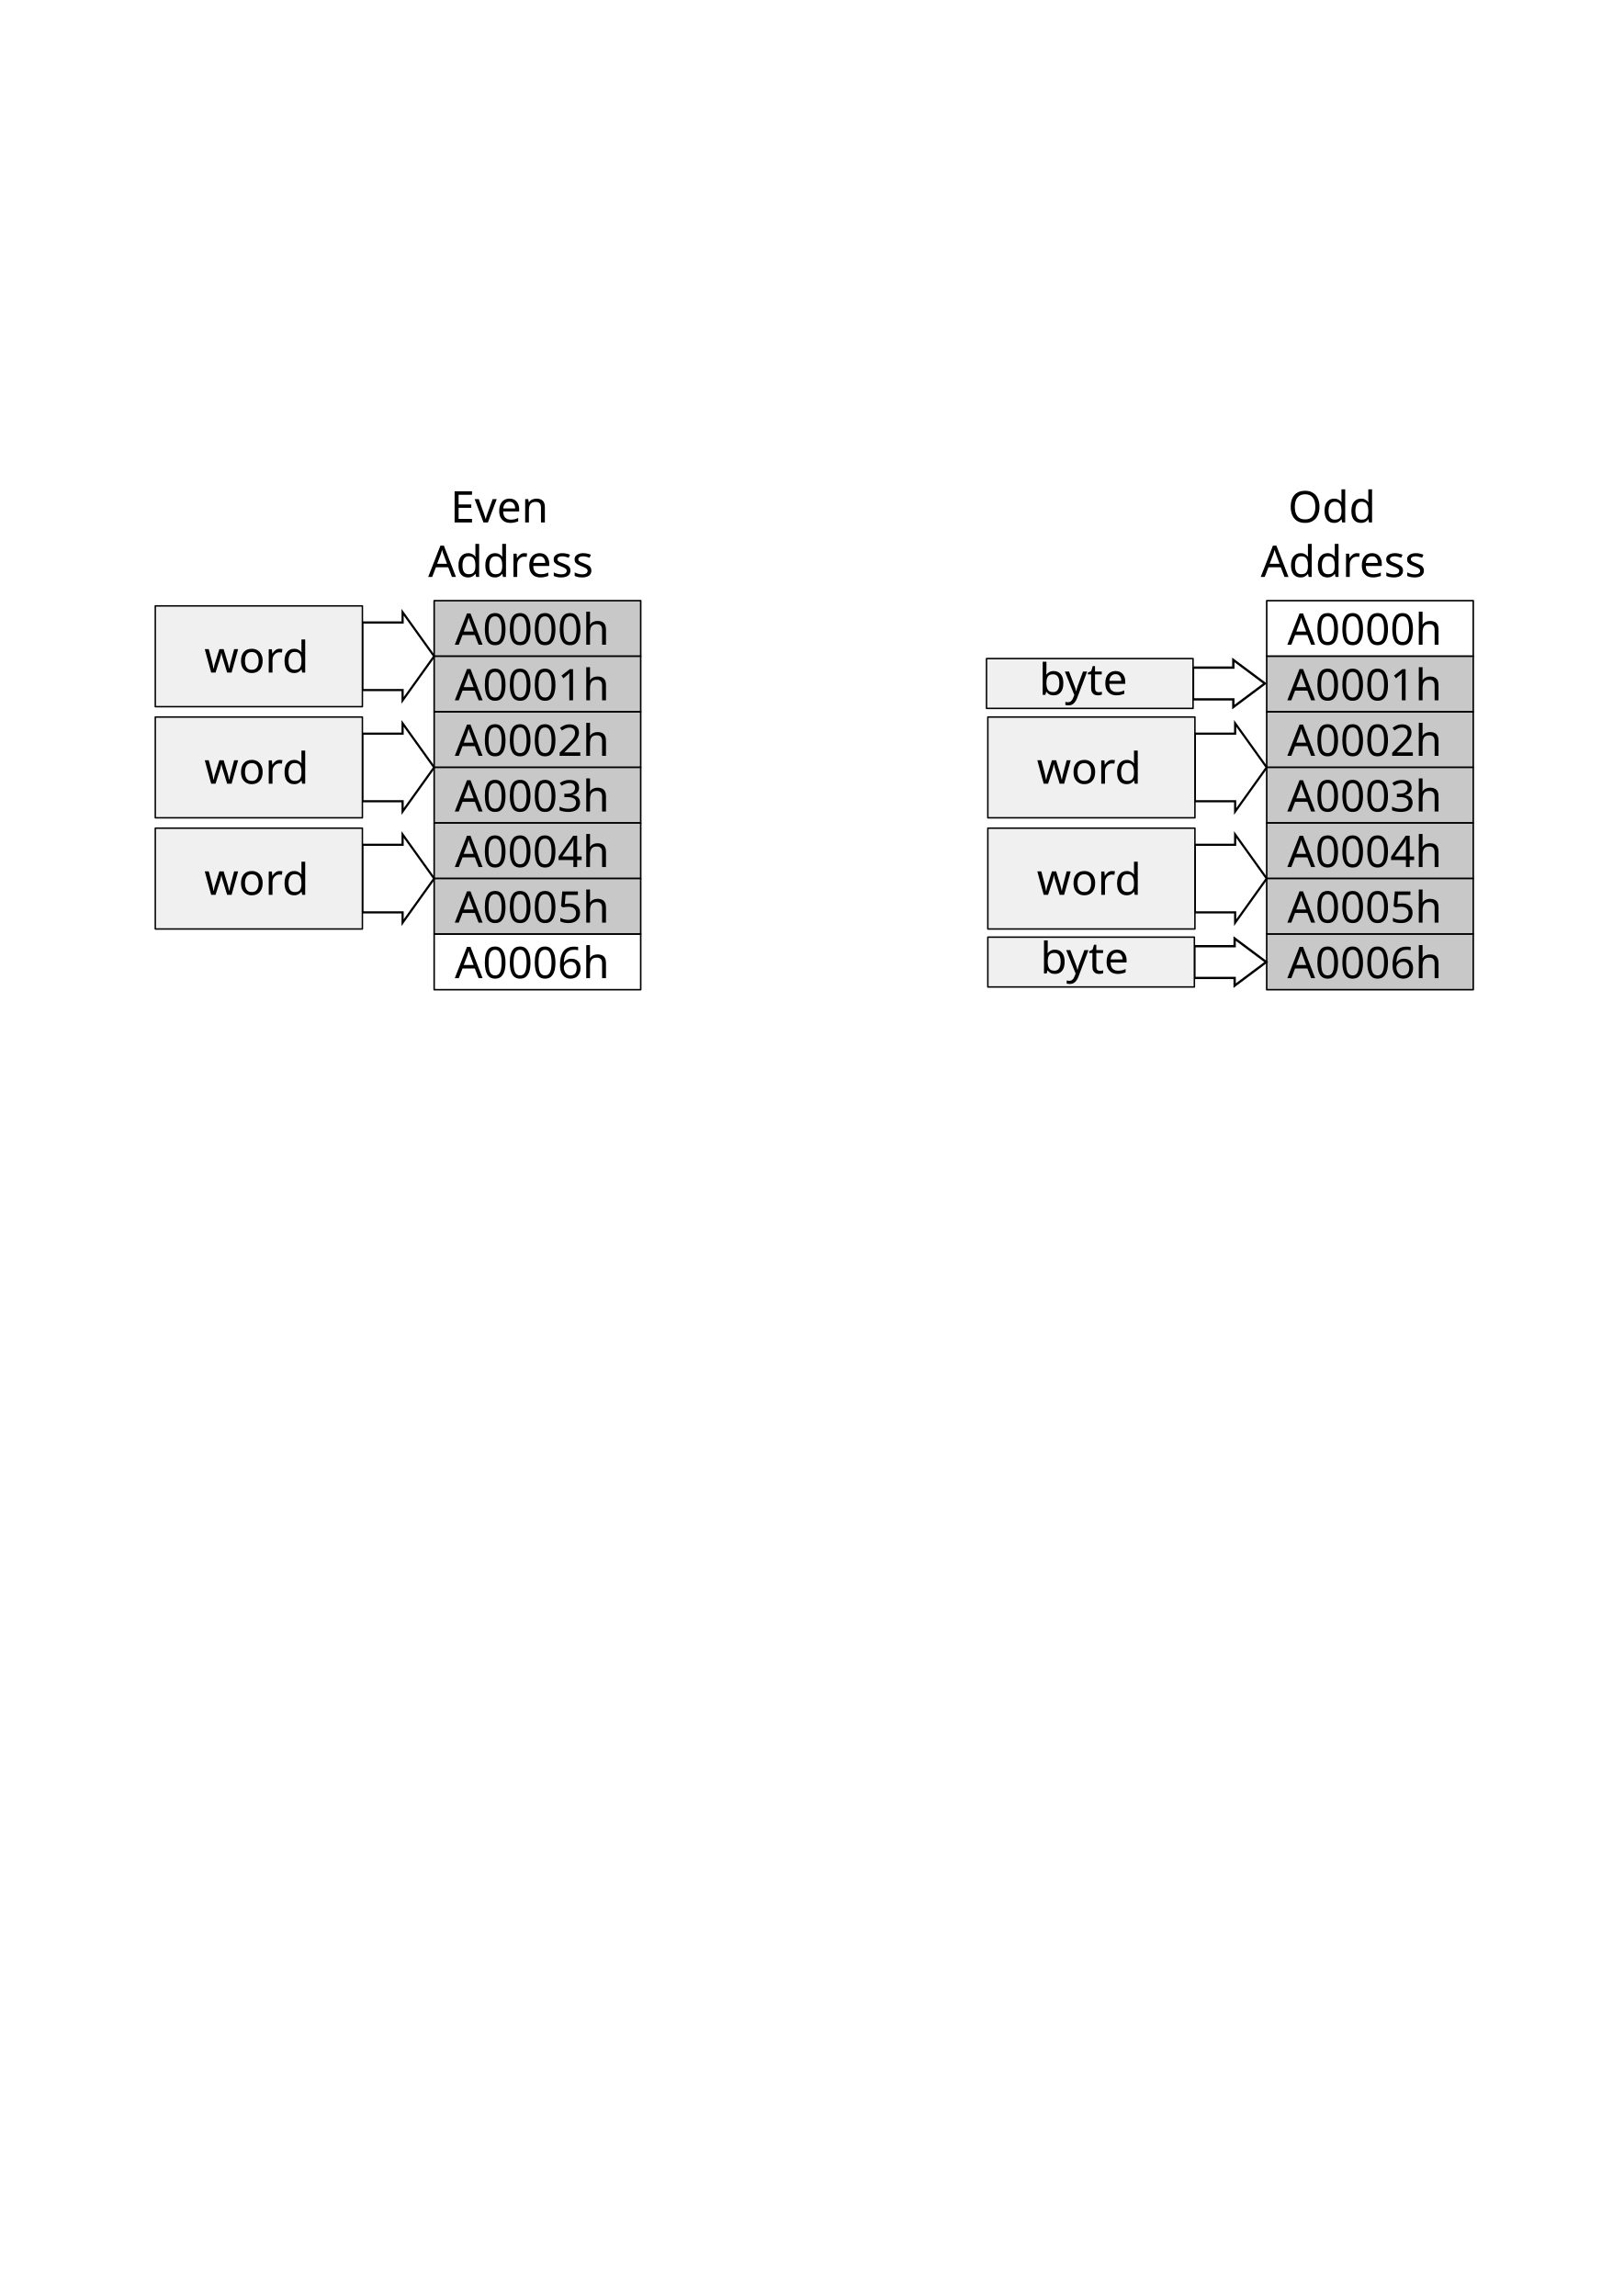
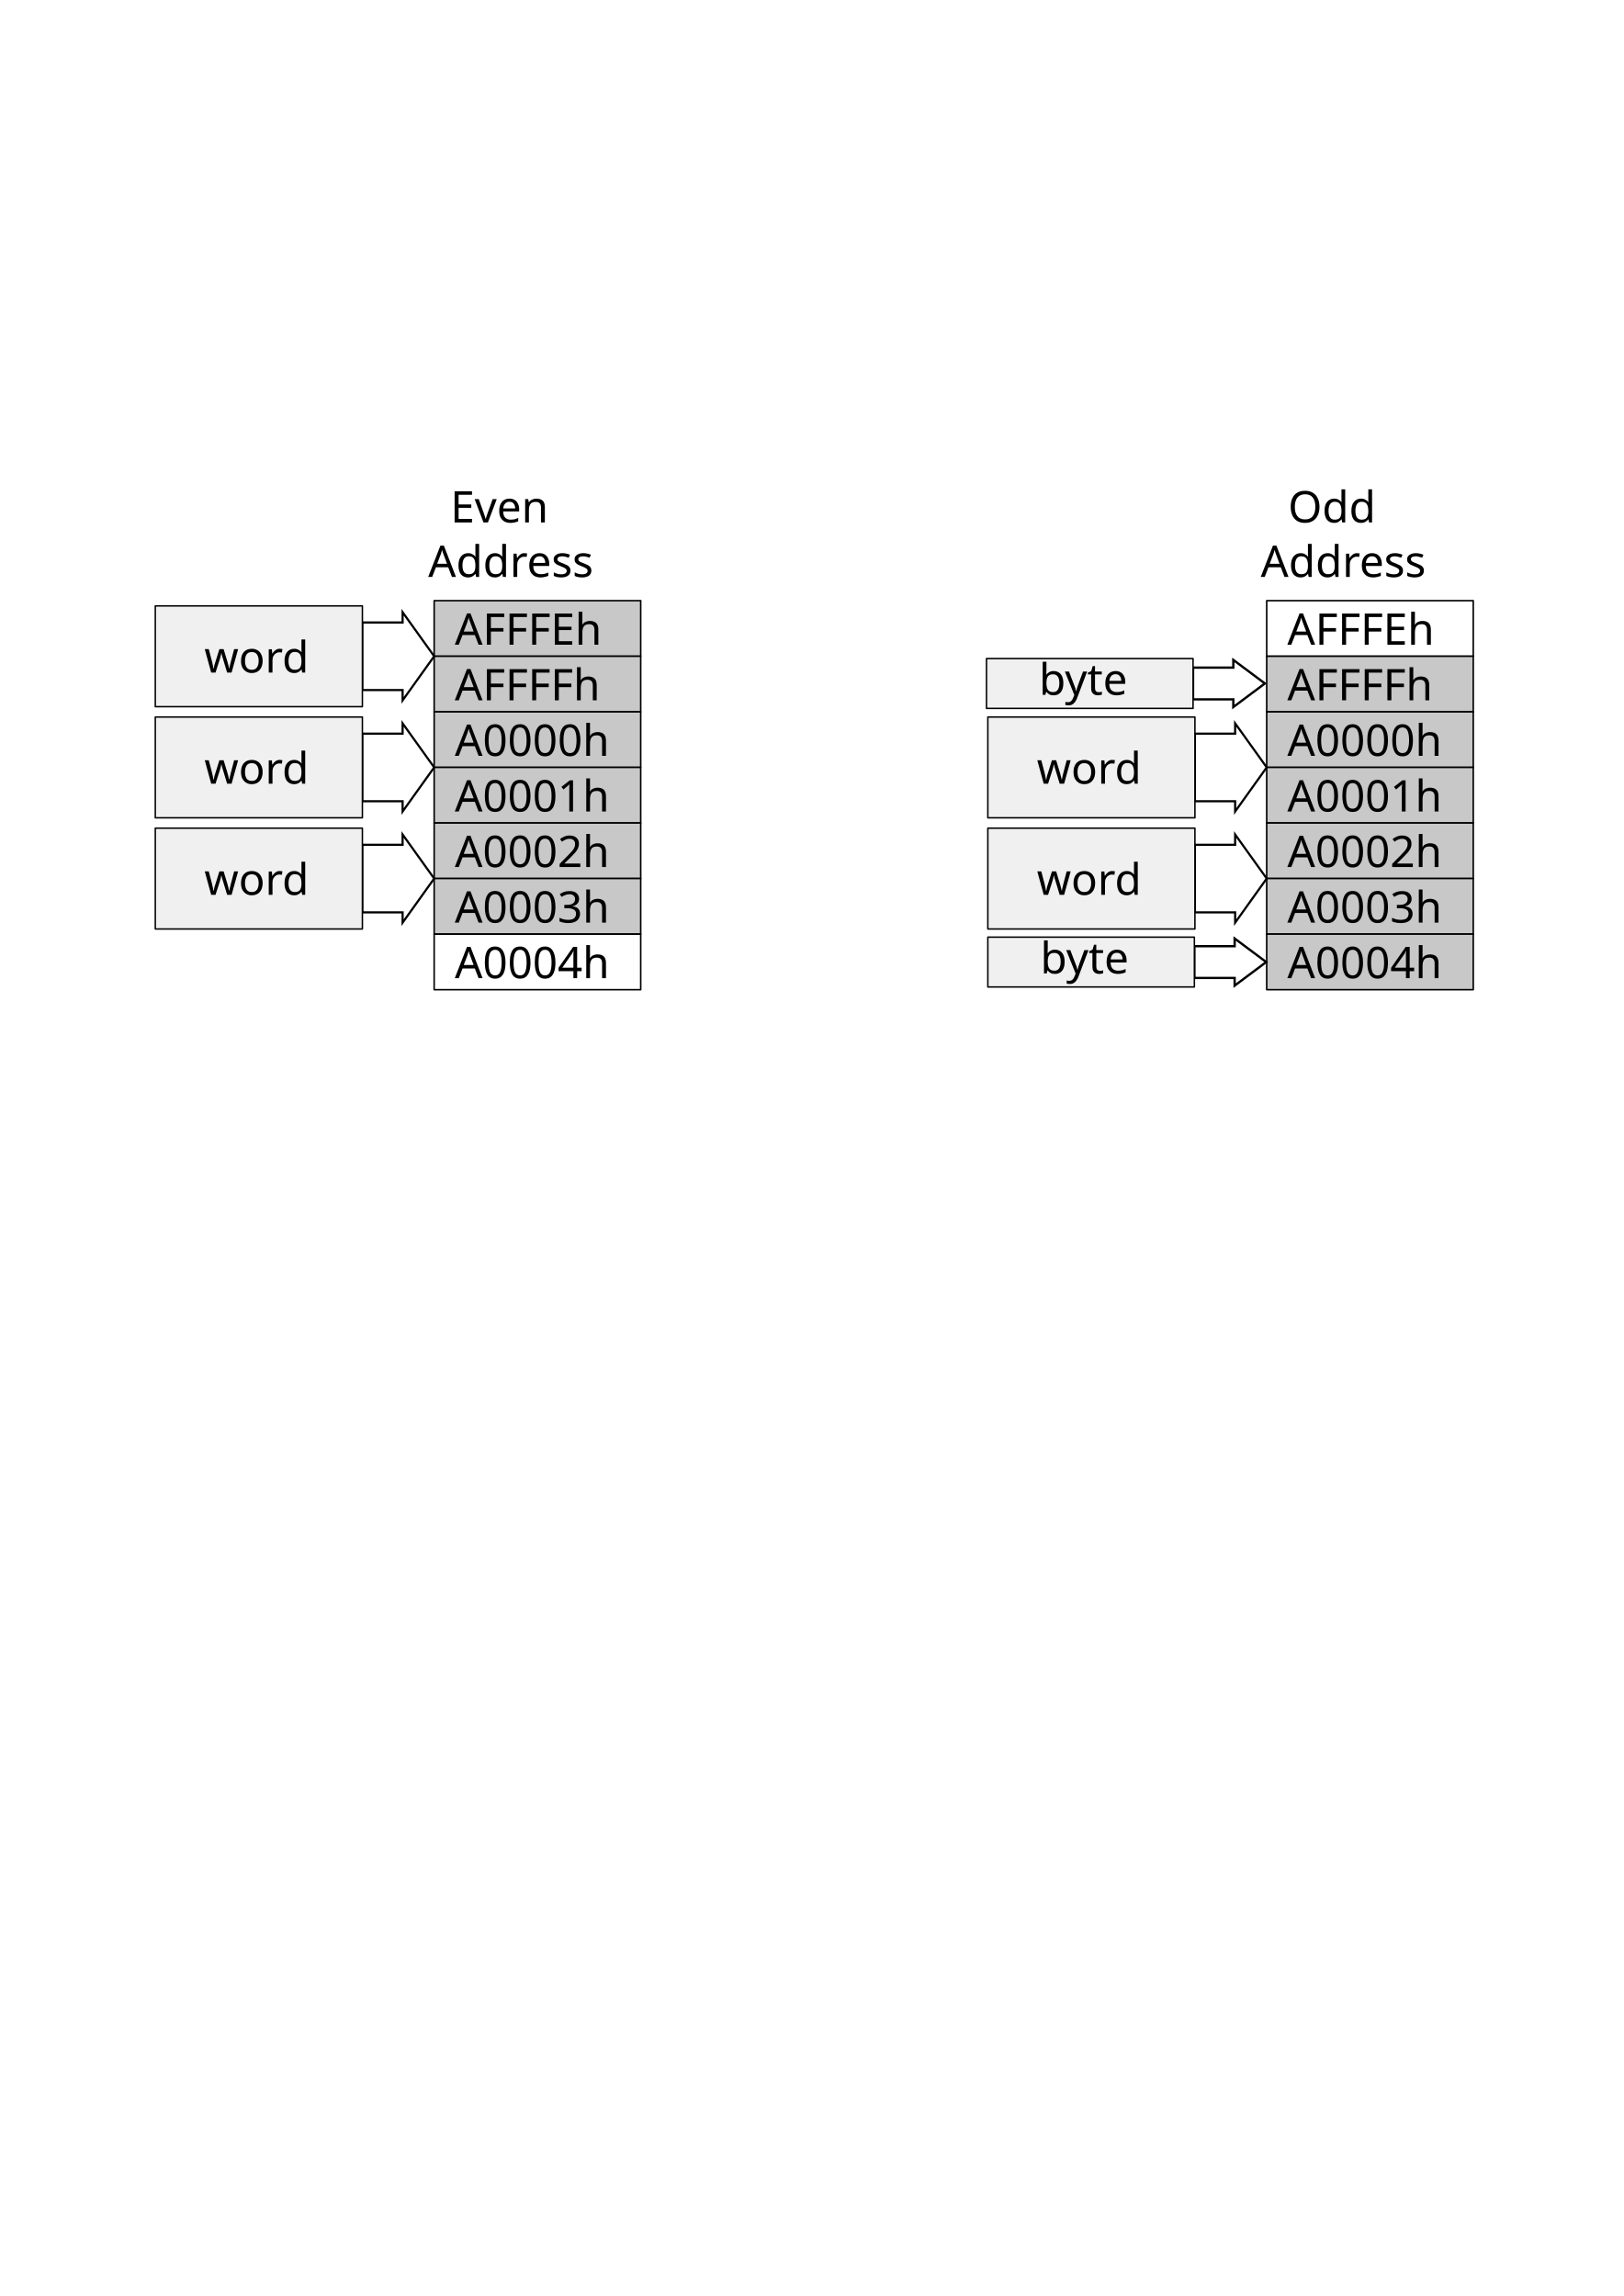
<svg xmlns="http://www.w3.org/2000/svg" width="210mm" height="297mm" viewBox="0 0 210 297" version="1.1" id="svg8">
  <defs id="defs2">
    <marker orient="auto" refY="0.0" refX="0.0" id="TriangleOutL" style="overflow:visible">
      <path id="path1118" d="M 5.77,0.0 L -2.88,5.0 L -2.88,-5.0 L 5.77,0.0 z " style="fill-rule:evenodd;stroke:#000000;stroke-width:1pt;stroke-opacity:1;fill:#000000;fill-opacity:1" transform="scale(0.8)" />
    </marker>
  </defs>
  <g id="layer1">
    <rect style="opacity:1;vector-effect:none;fill:#c8c8c8;fill-opacity:1;stroke:#000000;stroke-width:0.2;stroke-linecap:butt;stroke-linejoin:round;stroke-miterlimit:4;stroke-dasharray:none;stroke-dashoffset:0;stroke-opacity:1;paint-order:normal" id="rect815" width="26.714" height="7.188" x="56.152" y="77.701" />
    <text xml:space="preserve" style="font-style:normal;font-variant:normal;font-weight:normal;font-stretch:normal;font-size:5.644px;line-height:1.25;font-family:sans-serif;-inkscape-font-specification:'sans-serif, Normal';font-variant-ligatures:normal;font-variant-caps:normal;font-variant-numeric:normal;font-feature-settings:normal;text-align:start;letter-spacing:0px;word-spacing:0px;writing-mode:lr-tb;text-anchor:start;fill:#000000;fill-opacity:1;stroke:none;stroke-width:0.265" x="58.821" y="83.399" id="text819">
-       <tspan id="tspan817" x="58.821" y="83.399" style="stroke-width:0.265">A0000h</tspan>
+       <tspan id="tspan817" x="58.821" y="83.399" style="stroke-width:0.265">AFFFEh</tspan>
    </text>
    <rect style="opacity:1;vector-effect:none;fill:#c8c8c8;fill-opacity:1;stroke:#000000;stroke-width:0.2;stroke-linecap:butt;stroke-linejoin:round;stroke-miterlimit:4;stroke-dasharray:none;stroke-dashoffset:0;stroke-opacity:1;paint-order:normal" id="rect815-2" width="26.714" height="7.188" x="56.152" y="84.889" />
    <text xml:space="preserve" style="font-style:normal;font-variant:normal;font-weight:normal;font-stretch:normal;font-size:5.644px;line-height:1.25;font-family:sans-serif;-inkscape-font-specification:'sans-serif, Normal';font-variant-ligatures:normal;font-variant-caps:normal;font-variant-numeric:normal;font-feature-settings:normal;text-align:start;letter-spacing:0px;word-spacing:0px;writing-mode:lr-tb;text-anchor:start;fill:#000000;fill-opacity:1;stroke:none;stroke-width:0.265" x="58.821" y="90.588" id="text819-1">
-       <tspan id="tspan817-5" x="58.821" y="90.588" style="stroke-width:0.265">A0001h</tspan>
+       <tspan id="tspan817-5" x="58.821" y="90.588" style="stroke-width:0.265">AFFFFh</tspan>
    </text>
    <rect style="opacity:1;vector-effect:none;fill:#c8c8c8;fill-opacity:1;stroke:#000000;stroke-width:0.2;stroke-linecap:butt;stroke-linejoin:round;stroke-miterlimit:4;stroke-dasharray:none;stroke-dashoffset:0;stroke-opacity:1;paint-order:normal" id="rect815-4" width="26.714" height="7.188" x="56.152" y="92.078" />
    <text xml:space="preserve" style="font-style:normal;font-variant:normal;font-weight:normal;font-stretch:normal;font-size:5.644px;line-height:1.25;font-family:sans-serif;-inkscape-font-specification:'sans-serif, Normal';font-variant-ligatures:normal;font-variant-caps:normal;font-variant-numeric:normal;font-feature-settings:normal;text-align:start;letter-spacing:0px;word-spacing:0px;writing-mode:lr-tb;text-anchor:start;fill:#000000;fill-opacity:1;stroke:none;stroke-width:0.265" x="58.821" y="97.776" id="text819-9">
-       <tspan id="tspan817-1" x="58.821" y="97.776" style="stroke-width:0.265">A0002h</tspan>
+       <tspan id="tspan817-1" x="58.821" y="97.776" style="stroke-width:0.265">A0000h</tspan>
    </text>
    <rect style="opacity:1;vector-effect:none;fill:#c8c8c8;fill-opacity:1;stroke:#000000;stroke-width:0.2;stroke-linecap:butt;stroke-linejoin:round;stroke-miterlimit:4;stroke-dasharray:none;stroke-dashoffset:0;stroke-opacity:1;paint-order:normal" id="rect815-8" width="26.714" height="7.188" x="56.152" y="99.266" />
    <text xml:space="preserve" style="font-style:normal;font-variant:normal;font-weight:normal;font-stretch:normal;font-size:5.644px;line-height:1.25;font-family:sans-serif;-inkscape-font-specification:'sans-serif, Normal';font-variant-ligatures:normal;font-variant-caps:normal;font-variant-numeric:normal;font-feature-settings:normal;text-align:start;letter-spacing:0px;word-spacing:0px;writing-mode:lr-tb;text-anchor:start;fill:#000000;fill-opacity:1;stroke:none;stroke-width:0.265" x="58.821" y="104.965" id="text819-7">
-       <tspan id="tspan817-0" x="58.821" y="104.965" style="stroke-width:0.265">A0003h</tspan>
+       <tspan id="tspan817-0" x="58.821" y="104.965" style="stroke-width:0.265">A0001h</tspan>
    </text>
    <rect style="opacity:1;vector-effect:none;fill:#c8c8c8;fill-opacity:1;stroke:#000000;stroke-width:0.2;stroke-linecap:butt;stroke-linejoin:round;stroke-miterlimit:4;stroke-dasharray:none;stroke-dashoffset:0;stroke-opacity:1;paint-order:normal" id="rect815-42" width="26.714" height="7.188" x="56.152" y="106.455" />
    <text xml:space="preserve" style="font-style:normal;font-variant:normal;font-weight:normal;font-stretch:normal;font-size:5.644px;line-height:1.25;font-family:sans-serif;-inkscape-font-specification:'sans-serif, Normal';font-variant-ligatures:normal;font-variant-caps:normal;font-variant-numeric:normal;font-feature-settings:normal;text-align:start;letter-spacing:0px;word-spacing:0px;writing-mode:lr-tb;text-anchor:start;fill:#000000;fill-opacity:1;stroke:none;stroke-width:0.265" x="58.821" y="112.153" id="text819-96">
-       <tspan id="tspan817-10" x="58.821" y="112.153" style="stroke-width:0.265">A0004h</tspan>
+       <tspan id="tspan817-10" x="58.821" y="112.153" style="stroke-width:0.265">A0002h</tspan>
    </text>
    <rect style="opacity:1;vector-effect:none;fill:#c8c8c8;fill-opacity:1;stroke:#000000;stroke-width:0.2;stroke-linecap:butt;stroke-linejoin:round;stroke-miterlimit:4;stroke-dasharray:none;stroke-dashoffset:0;stroke-opacity:1;paint-order:normal" id="rect815-05" width="26.714" height="7.188" x="56.152" y="113.643" />
    <text xml:space="preserve" style="font-style:normal;font-variant:normal;font-weight:normal;font-stretch:normal;font-size:5.644px;line-height:1.25;font-family:sans-serif;-inkscape-font-specification:'sans-serif, Normal';font-variant-ligatures:normal;font-variant-caps:normal;font-variant-numeric:normal;font-feature-settings:normal;text-align:start;letter-spacing:0px;word-spacing:0px;writing-mode:lr-tb;text-anchor:start;fill:#000000;fill-opacity:1;stroke:none;stroke-width:0.265" x="58.821" y="119.342" id="text819-5">
-       <tspan id="tspan817-2" x="58.821" y="119.342" style="stroke-width:0.265">A0005h</tspan>
+       <tspan id="tspan817-2" x="58.821" y="119.342" style="stroke-width:0.265">A0003h</tspan>
    </text>
    <text xml:space="preserve" style="font-style:normal;font-variant:normal;font-weight:normal;font-stretch:normal;font-size:5.644px;line-height:1.25;font-family:sans-serif;-inkscape-font-specification:'sans-serif, Normal';font-variant-ligatures:normal;font-variant-caps:normal;font-variant-numeric:normal;font-feature-settings:normal;text-align:start;letter-spacing:0px;word-spacing:0px;writing-mode:lr-tb;text-anchor:start;fill:#000000;fill-opacity:1;stroke:none;stroke-width:0.265" x="69.725" y="67.577" id="text819-8">
      <tspan id="tspan817-04" x="69.725" y="67.577" style="font-style:normal;font-variant:normal;font-weight:normal;font-stretch:normal;font-size:5.644px;font-family:sans-serif;-inkscape-font-specification:'sans-serif, Normal';font-variant-ligatures:normal;font-variant-caps:normal;font-variant-numeric:normal;font-feature-settings:normal;text-align:center;writing-mode:lr-tb;text-anchor:middle;stroke-width:0.265">Even</tspan>
      <tspan x="69.725" y="74.632" style="font-style:normal;font-variant:normal;font-weight:normal;font-stretch:normal;font-size:5.644px;font-family:sans-serif;-inkscape-font-specification:'sans-serif, Normal';font-variant-ligatures:normal;font-variant-caps:normal;font-variant-numeric:normal;font-feature-settings:normal;text-align:center;writing-mode:lr-tb;text-anchor:middle;stroke-width:0.265" id="tspan954">Address</tspan>
    </text>
    <rect style="opacity:1;vector-effect:none;fill:none;fill-opacity:1;stroke:#000000;stroke-width:0.2;stroke-linecap:butt;stroke-linejoin:round;stroke-miterlimit:4;stroke-dasharray:none;stroke-dashoffset:0;stroke-opacity:1;paint-order:normal" id="rect815-05-8" width="26.714" height="7.188" x="56.152" y="120.832" />
    <text xml:space="preserve" style="font-style:normal;font-variant:normal;font-weight:normal;font-stretch:normal;font-size:5.644px;line-height:1.25;font-family:sans-serif;-inkscape-font-specification:'sans-serif, Normal';font-variant-ligatures:normal;font-variant-caps:normal;font-variant-numeric:normal;font-feature-settings:normal;text-align:start;letter-spacing:0px;word-spacing:0px;writing-mode:lr-tb;text-anchor:start;fill:#000000;fill-opacity:1;stroke:none;stroke-width:0.265" x="58.821" y="126.53" id="text819-5-6">
-       <tspan id="tspan817-2-8" x="58.821" y="126.53" style="stroke-width:0.265">A0006h</tspan>
+       <tspan id="tspan817-2-8" x="58.821" y="126.53" style="stroke-width:0.265">A0004h</tspan>
    </text>
    <path style="fill:none;fill-opacity:1;stroke:#000000;stroke-width:0.278;stroke-linecap:butt;stroke-linejoin:miter;stroke-miterlimit:4;stroke-dasharray:none;stroke-opacity:1" d="m 52.07,90.597 4.083,-5.708 -4.083,-5.698 v 1.332 h -5.207 v 8.742 h 5.207 z" id="path1725-5" />
    <rect style="opacity:1;vector-effect:none;fill:#f0f0f0;fill-opacity:1;stroke:#000000;stroke-width:0.189;stroke-linecap:butt;stroke-linejoin:round;stroke-miterlimit:4;stroke-dasharray:none;stroke-dashoffset:0;stroke-opacity:1;paint-order:normal" id="rect815-0-4" width="26.785" height="13.038" x="20.085" y="78.376" />
    <text xml:space="preserve" style="font-style:normal;font-variant:normal;font-weight:normal;font-stretch:normal;font-size:5.644px;line-height:1.25;font-family:sans-serif;-inkscape-font-specification:'sans-serif, Normal';font-variant-ligatures:normal;font-variant-caps:normal;font-variant-numeric:normal;font-feature-settings:normal;text-align:start;letter-spacing:0px;word-spacing:0px;writing-mode:lr-tb;text-anchor:start;fill:#000000;fill-opacity:1;stroke:none;stroke-width:0.265" x="26.422" y="86.999" id="text819-3-8">
      <tspan id="tspan817-044-8" x="26.422" y="86.999" style="stroke-width:0.265">word</tspan>
    </text>
    <rect style="opacity:1;vector-effect:none;fill:none;fill-opacity:1;stroke:#000000;stroke-width:0.2;stroke-linecap:butt;stroke-linejoin:round;stroke-miterlimit:4;stroke-dasharray:none;stroke-dashoffset:0;stroke-opacity:1;paint-order:normal" id="rect815-80" width="26.714" height="7.188" x="163.828" y="77.701" />
    <text xml:space="preserve" style="font-style:normal;font-variant:normal;font-weight:normal;font-stretch:normal;font-size:5.644px;line-height:1.25;font-family:sans-serif;-inkscape-font-specification:'sans-serif, Normal';font-variant-ligatures:normal;font-variant-caps:normal;font-variant-numeric:normal;font-feature-settings:normal;text-align:start;letter-spacing:0px;word-spacing:0px;writing-mode:lr-tb;text-anchor:start;fill:#000000;fill-opacity:1;stroke:none;stroke-width:0.265" x="166.496" y="83.399" id="text819-4">
-       <tspan id="tspan817-29" x="166.496" y="83.399" style="stroke-width:0.265">A0000h</tspan>
+       <tspan id="tspan817-29" x="166.496" y="83.399" style="stroke-width:0.265">AFFFEh</tspan>
    </text>
    <rect style="opacity:1;vector-effect:none;fill:#c8c8c8;fill-opacity:1;stroke:#000000;stroke-width:0.2;stroke-linecap:butt;stroke-linejoin:round;stroke-miterlimit:4;stroke-dasharray:none;stroke-dashoffset:0;stroke-opacity:1;paint-order:normal" id="rect815-2-6" width="26.714" height="7.188" x="163.828" y="84.889" />
    <text xml:space="preserve" style="font-style:normal;font-variant:normal;font-weight:normal;font-stretch:normal;font-size:5.644px;line-height:1.25;font-family:sans-serif;-inkscape-font-specification:'sans-serif, Normal';font-variant-ligatures:normal;font-variant-caps:normal;font-variant-numeric:normal;font-feature-settings:normal;text-align:start;letter-spacing:0px;word-spacing:0px;writing-mode:lr-tb;text-anchor:start;fill:#000000;fill-opacity:1;stroke:none;stroke-width:0.265" x="166.496" y="90.588" id="text819-1-1">
-       <tspan id="tspan817-5-0" x="166.496" y="90.588" style="stroke-width:0.265">A0001h</tspan>
+       <tspan id="tspan817-5-0" x="166.496" y="90.588" style="stroke-width:0.265">AFFFFh</tspan>
    </text>
    <rect style="opacity:1;vector-effect:none;fill:#c8c8c8;fill-opacity:1;stroke:#000000;stroke-width:0.2;stroke-linecap:butt;stroke-linejoin:round;stroke-miterlimit:4;stroke-dasharray:none;stroke-dashoffset:0;stroke-opacity:1;paint-order:normal" id="rect815-4-4" width="26.714" height="7.188" x="163.828" y="92.078" />
    <text xml:space="preserve" style="font-style:normal;font-variant:normal;font-weight:normal;font-stretch:normal;font-size:5.644px;line-height:1.25;font-family:sans-serif;-inkscape-font-specification:'sans-serif, Normal';font-variant-ligatures:normal;font-variant-caps:normal;font-variant-numeric:normal;font-feature-settings:normal;text-align:start;letter-spacing:0px;word-spacing:0px;writing-mode:lr-tb;text-anchor:start;fill:#000000;fill-opacity:1;stroke:none;stroke-width:0.265" x="166.496" y="97.776" id="text819-9-2">
-       <tspan id="tspan817-1-2" x="166.496" y="97.776" style="stroke-width:0.265">A0002h</tspan>
+       <tspan id="tspan817-1-2" x="166.496" y="97.776" style="stroke-width:0.265">A0000h</tspan>
    </text>
    <rect style="opacity:1;vector-effect:none;fill:#c8c8c8;fill-opacity:1;stroke:#000000;stroke-width:0.2;stroke-linecap:butt;stroke-linejoin:round;stroke-miterlimit:4;stroke-dasharray:none;stroke-dashoffset:0;stroke-opacity:1;paint-order:normal" id="rect815-8-2" width="26.714" height="7.188" x="163.828" y="99.266" />
    <text xml:space="preserve" style="font-style:normal;font-variant:normal;font-weight:normal;font-stretch:normal;font-size:5.644px;line-height:1.25;font-family:sans-serif;-inkscape-font-specification:'sans-serif, Normal';font-variant-ligatures:normal;font-variant-caps:normal;font-variant-numeric:normal;font-feature-settings:normal;text-align:start;letter-spacing:0px;word-spacing:0px;writing-mode:lr-tb;text-anchor:start;fill:#000000;fill-opacity:1;stroke:none;stroke-width:0.265" x="166.496" y="104.965" id="text819-7-0">
-       <tspan id="tspan817-0-5" x="166.496" y="104.965" style="stroke-width:0.265">A0003h</tspan>
+       <tspan id="tspan817-0-5" x="166.496" y="104.965" style="stroke-width:0.265">A0001h</tspan>
    </text>
    <rect style="opacity:1;vector-effect:none;fill:#c8c8c8;fill-opacity:1;stroke:#000000;stroke-width:0.2;stroke-linecap:butt;stroke-linejoin:round;stroke-miterlimit:4;stroke-dasharray:none;stroke-dashoffset:0;stroke-opacity:1;paint-order:normal" id="rect815-42-5" width="26.714" height="7.188" x="163.828" y="106.455" />
    <text xml:space="preserve" style="font-style:normal;font-variant:normal;font-weight:normal;font-stretch:normal;font-size:5.644px;line-height:1.25;font-family:sans-serif;-inkscape-font-specification:'sans-serif, Normal';font-variant-ligatures:normal;font-variant-caps:normal;font-variant-numeric:normal;font-feature-settings:normal;text-align:start;letter-spacing:0px;word-spacing:0px;writing-mode:lr-tb;text-anchor:start;fill:#000000;fill-opacity:1;stroke:none;stroke-width:0.265" x="166.496" y="112.153" id="text819-96-2">
-       <tspan id="tspan817-10-9" x="166.496" y="112.153" style="stroke-width:0.265">A0004h</tspan>
+       <tspan id="tspan817-10-9" x="166.496" y="112.153" style="stroke-width:0.265">A0002h</tspan>
    </text>
    <rect style="opacity:1;vector-effect:none;fill:#c8c8c8;fill-opacity:1;stroke:#000000;stroke-width:0.2;stroke-linecap:butt;stroke-linejoin:round;stroke-miterlimit:4;stroke-dasharray:none;stroke-dashoffset:0;stroke-opacity:1;paint-order:normal" id="rect815-05-0" width="26.714" height="7.188" x="163.828" y="113.643" />
    <text xml:space="preserve" style="font-style:normal;font-variant:normal;font-weight:normal;font-stretch:normal;font-size:5.644px;line-height:1.25;font-family:sans-serif;-inkscape-font-specification:'sans-serif, Normal';font-variant-ligatures:normal;font-variant-caps:normal;font-variant-numeric:normal;font-feature-settings:normal;text-align:start;letter-spacing:0px;word-spacing:0px;writing-mode:lr-tb;text-anchor:start;fill:#000000;fill-opacity:1;stroke:none;stroke-width:0.265" x="166.496" y="119.342" id="text819-5-2">
-       <tspan id="tspan817-2-83" x="166.496" y="119.342" style="stroke-width:0.265">A0005h</tspan>
+       <tspan id="tspan817-2-83" x="166.496" y="119.342" style="stroke-width:0.265">A0003h</tspan>
    </text>
    <text xml:space="preserve" style="font-style:normal;font-variant:normal;font-weight:normal;font-stretch:normal;font-size:5.644px;line-height:1.25;font-family:sans-serif;-inkscape-font-specification:'sans-serif, Normal';font-variant-ligatures:normal;font-variant-caps:normal;font-variant-numeric:normal;font-feature-settings:normal;text-align:center;letter-spacing:0px;word-spacing:0px;writing-mode:lr-tb;text-anchor:middle;fill:#000000;fill-opacity:1;stroke:none;stroke-width:0.265" x="177.4" y="67.577" id="text819-8-8">
      <tspan id="tspan817-04-0" x="177.4" y="67.577" style="font-style:normal;font-variant:normal;font-weight:normal;font-stretch:normal;font-size:5.644px;font-family:sans-serif;-inkscape-font-specification:'sans-serif, Normal';font-variant-ligatures:normal;font-variant-caps:normal;font-variant-numeric:normal;font-feature-settings:normal;text-align:center;writing-mode:lr-tb;text-anchor:middle;stroke-width:0.265">Odd</tspan>
      <tspan x="177.4" y="74.632" style="font-style:normal;font-variant:normal;font-weight:normal;font-stretch:normal;font-size:5.644px;font-family:sans-serif;-inkscape-font-specification:'sans-serif, Normal';font-variant-ligatures:normal;font-variant-caps:normal;font-variant-numeric:normal;font-feature-settings:normal;text-align:center;writing-mode:lr-tb;text-anchor:middle;stroke-width:0.265" id="tspan954-4">Address</tspan>
    </text>
    <rect style="opacity:1;vector-effect:none;fill:#c8c8c8;fill-opacity:1;stroke:#000000;stroke-width:0.2;stroke-linecap:butt;stroke-linejoin:round;stroke-miterlimit:4;stroke-dasharray:none;stroke-dashoffset:0;stroke-opacity:1;paint-order:normal" id="rect815-05-8-0" width="26.714" height="7.188" x="163.828" y="120.832" />
    <text xml:space="preserve" style="font-style:normal;font-variant:normal;font-weight:normal;font-stretch:normal;font-size:5.644px;line-height:1.25;font-family:sans-serif;-inkscape-font-specification:'sans-serif, Normal';font-variant-ligatures:normal;font-variant-caps:normal;font-variant-numeric:normal;font-feature-settings:normal;text-align:start;letter-spacing:0px;word-spacing:0px;writing-mode:lr-tb;text-anchor:start;fill:#000000;fill-opacity:1;stroke:none;stroke-width:0.265" x="166.496" y="126.53" id="text819-5-6-9">
-       <tspan id="tspan817-2-8-1" x="166.496" y="126.53" style="stroke-width:0.265">A0006h</tspan>
+       <tspan id="tspan817-2-8-1" x="166.496" y="126.53" style="stroke-width:0.265">A0004h</tspan>
    </text>
    <path style="fill:none;fill-opacity:1;stroke:#000000;stroke-width:0.3;stroke-linecap:butt;stroke-linejoin:miter;stroke-miterlimit:4;stroke-dasharray:none;stroke-opacity:1" d="m 159.51,91.461 4.083,-3.051 -4.083,-3.046 v 0.995 h -5.207 v 4.107 h 5.207 z" id="path1725-5-4-5" />
    <rect style="opacity:1;vector-effect:none;fill:#f0f0f0;fill-opacity:1;stroke:#000000;stroke-width:0.189;stroke-linecap:butt;stroke-linejoin:round;stroke-miterlimit:4;stroke-dasharray:none;stroke-dashoffset:0;stroke-opacity:1;paint-order:normal" id="rect815-0-3" width="26.714" height="6.447" x="127.59" y="85.19" />
    <text xml:space="preserve" style="font-style:normal;font-variant:normal;font-weight:normal;font-stretch:normal;font-size:5.644px;line-height:1.25;font-family:sans-serif;-inkscape-font-specification:'sans-serif, Normal';font-variant-ligatures:normal;font-variant-caps:normal;font-variant-numeric:normal;font-feature-settings:normal;text-align:start;letter-spacing:0px;word-spacing:0px;writing-mode:lr-tb;text-anchor:start;fill:#000000;fill-opacity:1;stroke:none;stroke-width:0.265" x="134.371" y="89.883" id="text819-3-6">
      <tspan id="tspan817-044-0" x="134.371" y="89.883" style="stroke-width:0.265">byte</tspan>
    </text>
    <path style="fill:none;fill-opacity:1;stroke:#000000;stroke-width:0.278;stroke-linecap:butt;stroke-linejoin:miter;stroke-miterlimit:4;stroke-dasharray:none;stroke-opacity:1" d="m 52.07,104.974 4.083,-5.708 -4.083,-5.698 v 1.332 h -5.207 v 8.742 h 5.207 z" id="path1725-5-4" />
    <rect style="opacity:1;vector-effect:none;fill:#f0f0f0;fill-opacity:1;stroke:#000000;stroke-width:0.189;stroke-linecap:butt;stroke-linejoin:round;stroke-miterlimit:4;stroke-dasharray:none;stroke-dashoffset:0;stroke-opacity:1;paint-order:normal" id="rect815-0-4-6" width="26.785" height="13.038" x="20.085" y="92.753" />
    <text xml:space="preserve" style="font-style:normal;font-variant:normal;font-weight:normal;font-stretch:normal;font-size:5.644px;line-height:1.25;font-family:sans-serif;-inkscape-font-specification:'sans-serif, Normal';font-variant-ligatures:normal;font-variant-caps:normal;font-variant-numeric:normal;font-feature-settings:normal;text-align:start;letter-spacing:0px;word-spacing:0px;writing-mode:lr-tb;text-anchor:start;fill:#000000;fill-opacity:1;stroke:none;stroke-width:0.265" x="26.422" y="101.376" id="text819-3-8-41">
      <tspan id="tspan817-044-8-2" x="26.422" y="101.376" style="stroke-width:0.265">word</tspan>
    </text>
    <path style="fill:none;fill-opacity:1;stroke:#000000;stroke-width:0.278;stroke-linecap:butt;stroke-linejoin:miter;stroke-miterlimit:4;stroke-dasharray:none;stroke-opacity:1" d="m 52.07,119.351 4.083,-5.708 -4.083,-5.698 v 1.332 h -5.207 v 8.742 h 5.207 z" id="path1725-5-8" />
    <rect style="opacity:1;vector-effect:none;fill:#f0f0f0;fill-opacity:1;stroke:#000000;stroke-width:0.189;stroke-linecap:butt;stroke-linejoin:round;stroke-miterlimit:4;stroke-dasharray:none;stroke-dashoffset:0;stroke-opacity:1;paint-order:normal" id="rect815-0-4-2" width="26.785" height="13.038" x="20.085" y="107.129" />
    <text xml:space="preserve" style="font-style:normal;font-variant:normal;font-weight:normal;font-stretch:normal;font-size:5.644px;line-height:1.25;font-family:sans-serif;-inkscape-font-specification:'sans-serif, Normal';font-variant-ligatures:normal;font-variant-caps:normal;font-variant-numeric:normal;font-feature-settings:normal;text-align:start;letter-spacing:0px;word-spacing:0px;writing-mode:lr-tb;text-anchor:start;fill:#000000;fill-opacity:1;stroke:none;stroke-width:0.265" x="26.422" y="115.753" id="text819-3-8-8">
      <tspan id="tspan817-044-8-8" x="26.422" y="115.753" style="stroke-width:0.265">word</tspan>
    </text>
    <path style="fill:none;fill-opacity:1;stroke:#000000;stroke-width:0.278;stroke-linecap:butt;stroke-linejoin:miter;stroke-miterlimit:4;stroke-dasharray:none;stroke-opacity:1" d="m 159.745,104.974 4.083,-5.708 -4.083,-5.698 v 1.332 h -5.207 v 8.742 h 5.207 z" id="path1725-5-83" />
    <rect style="opacity:1;vector-effect:none;fill:#f0f0f0;fill-opacity:1;stroke:#000000;stroke-width:0.189;stroke-linecap:butt;stroke-linejoin:round;stroke-miterlimit:4;stroke-dasharray:none;stroke-dashoffset:0;stroke-opacity:1;paint-order:normal" id="rect815-0-4-3" width="26.785" height="13.038" x="127.76" y="92.753" />
    <text xml:space="preserve" style="font-style:normal;font-variant:normal;font-weight:normal;font-stretch:normal;font-size:5.644px;line-height:1.25;font-family:sans-serif;-inkscape-font-specification:'sans-serif, Normal';font-variant-ligatures:normal;font-variant-caps:normal;font-variant-numeric:normal;font-feature-settings:normal;text-align:start;letter-spacing:0px;word-spacing:0px;writing-mode:lr-tb;text-anchor:start;fill:#000000;fill-opacity:1;stroke:none;stroke-width:0.265" x="134.098" y="101.376" id="text819-3-8-3">
      <tspan id="tspan817-044-8-3" x="134.098" y="101.376" style="stroke-width:0.265">word</tspan>
    </text>
    <path style="fill:none;fill-opacity:1;stroke:#000000;stroke-width:0.278;stroke-linecap:butt;stroke-linejoin:miter;stroke-miterlimit:4;stroke-dasharray:none;stroke-opacity:1" d="m 159.745,119.351 4.083,-5.708 -4.083,-5.698 v 1.332 h -5.207 v 8.742 h 5.207 z" id="path1725-5-83-0" />
    <rect style="opacity:1;vector-effect:none;fill:#f0f0f0;fill-opacity:1;stroke:#000000;stroke-width:0.189;stroke-linecap:butt;stroke-linejoin:round;stroke-miterlimit:4;stroke-dasharray:none;stroke-dashoffset:0;stroke-opacity:1;paint-order:normal" id="rect815-0-4-3-7" width="26.785" height="13.038" x="127.76" y="107.129" />
    <text xml:space="preserve" style="font-style:normal;font-variant:normal;font-weight:normal;font-stretch:normal;font-size:5.644px;line-height:1.25;font-family:sans-serif;-inkscape-font-specification:'sans-serif, Normal';font-variant-ligatures:normal;font-variant-caps:normal;font-variant-numeric:normal;font-feature-settings:normal;text-align:start;letter-spacing:0px;word-spacing:0px;writing-mode:lr-tb;text-anchor:start;fill:#000000;fill-opacity:1;stroke:none;stroke-width:0.265" x="134.098" y="115.753" id="text819-3-8-3-6">
      <tspan id="tspan817-044-8-3-8" x="134.098" y="115.753" style="stroke-width:0.265">word</tspan>
    </text>
    <path style="fill:none;fill-opacity:1;stroke:#000000;stroke-width:0.3;stroke-linecap:butt;stroke-linejoin:miter;stroke-miterlimit:4;stroke-dasharray:none;stroke-opacity:1" d="m 159.681,127.497 4.083,-3.051 -4.083,-3.046 v 0.995 H 154.474 v 4.107 h 5.207 z" id="path1725-5-4-5-0" />
    <rect style="opacity:1;vector-effect:none;fill:#f0f0f0;fill-opacity:1;stroke:#000000;stroke-width:0.189;stroke-linecap:butt;stroke-linejoin:round;stroke-miterlimit:4;stroke-dasharray:none;stroke-dashoffset:0;stroke-opacity:1;paint-order:normal" id="rect815-0-3-8" width="26.714" height="6.447" x="127.76" y="121.226" />
    <text xml:space="preserve" style="font-style:normal;font-variant:normal;font-weight:normal;font-stretch:normal;font-size:5.644px;line-height:1.25;font-family:sans-serif;-inkscape-font-specification:'sans-serif, Normal';font-variant-ligatures:normal;font-variant-caps:normal;font-variant-numeric:normal;font-feature-settings:normal;text-align:start;letter-spacing:0px;word-spacing:0px;writing-mode:lr-tb;text-anchor:start;fill:#000000;fill-opacity:1;stroke:none;stroke-width:0.265" x="134.541" y="125.92" id="text819-3-6-7">
      <tspan id="tspan817-044-0-9" x="134.541" y="125.92" style="stroke-width:0.265">byte</tspan>
    </text>
  </g>
</svg>
